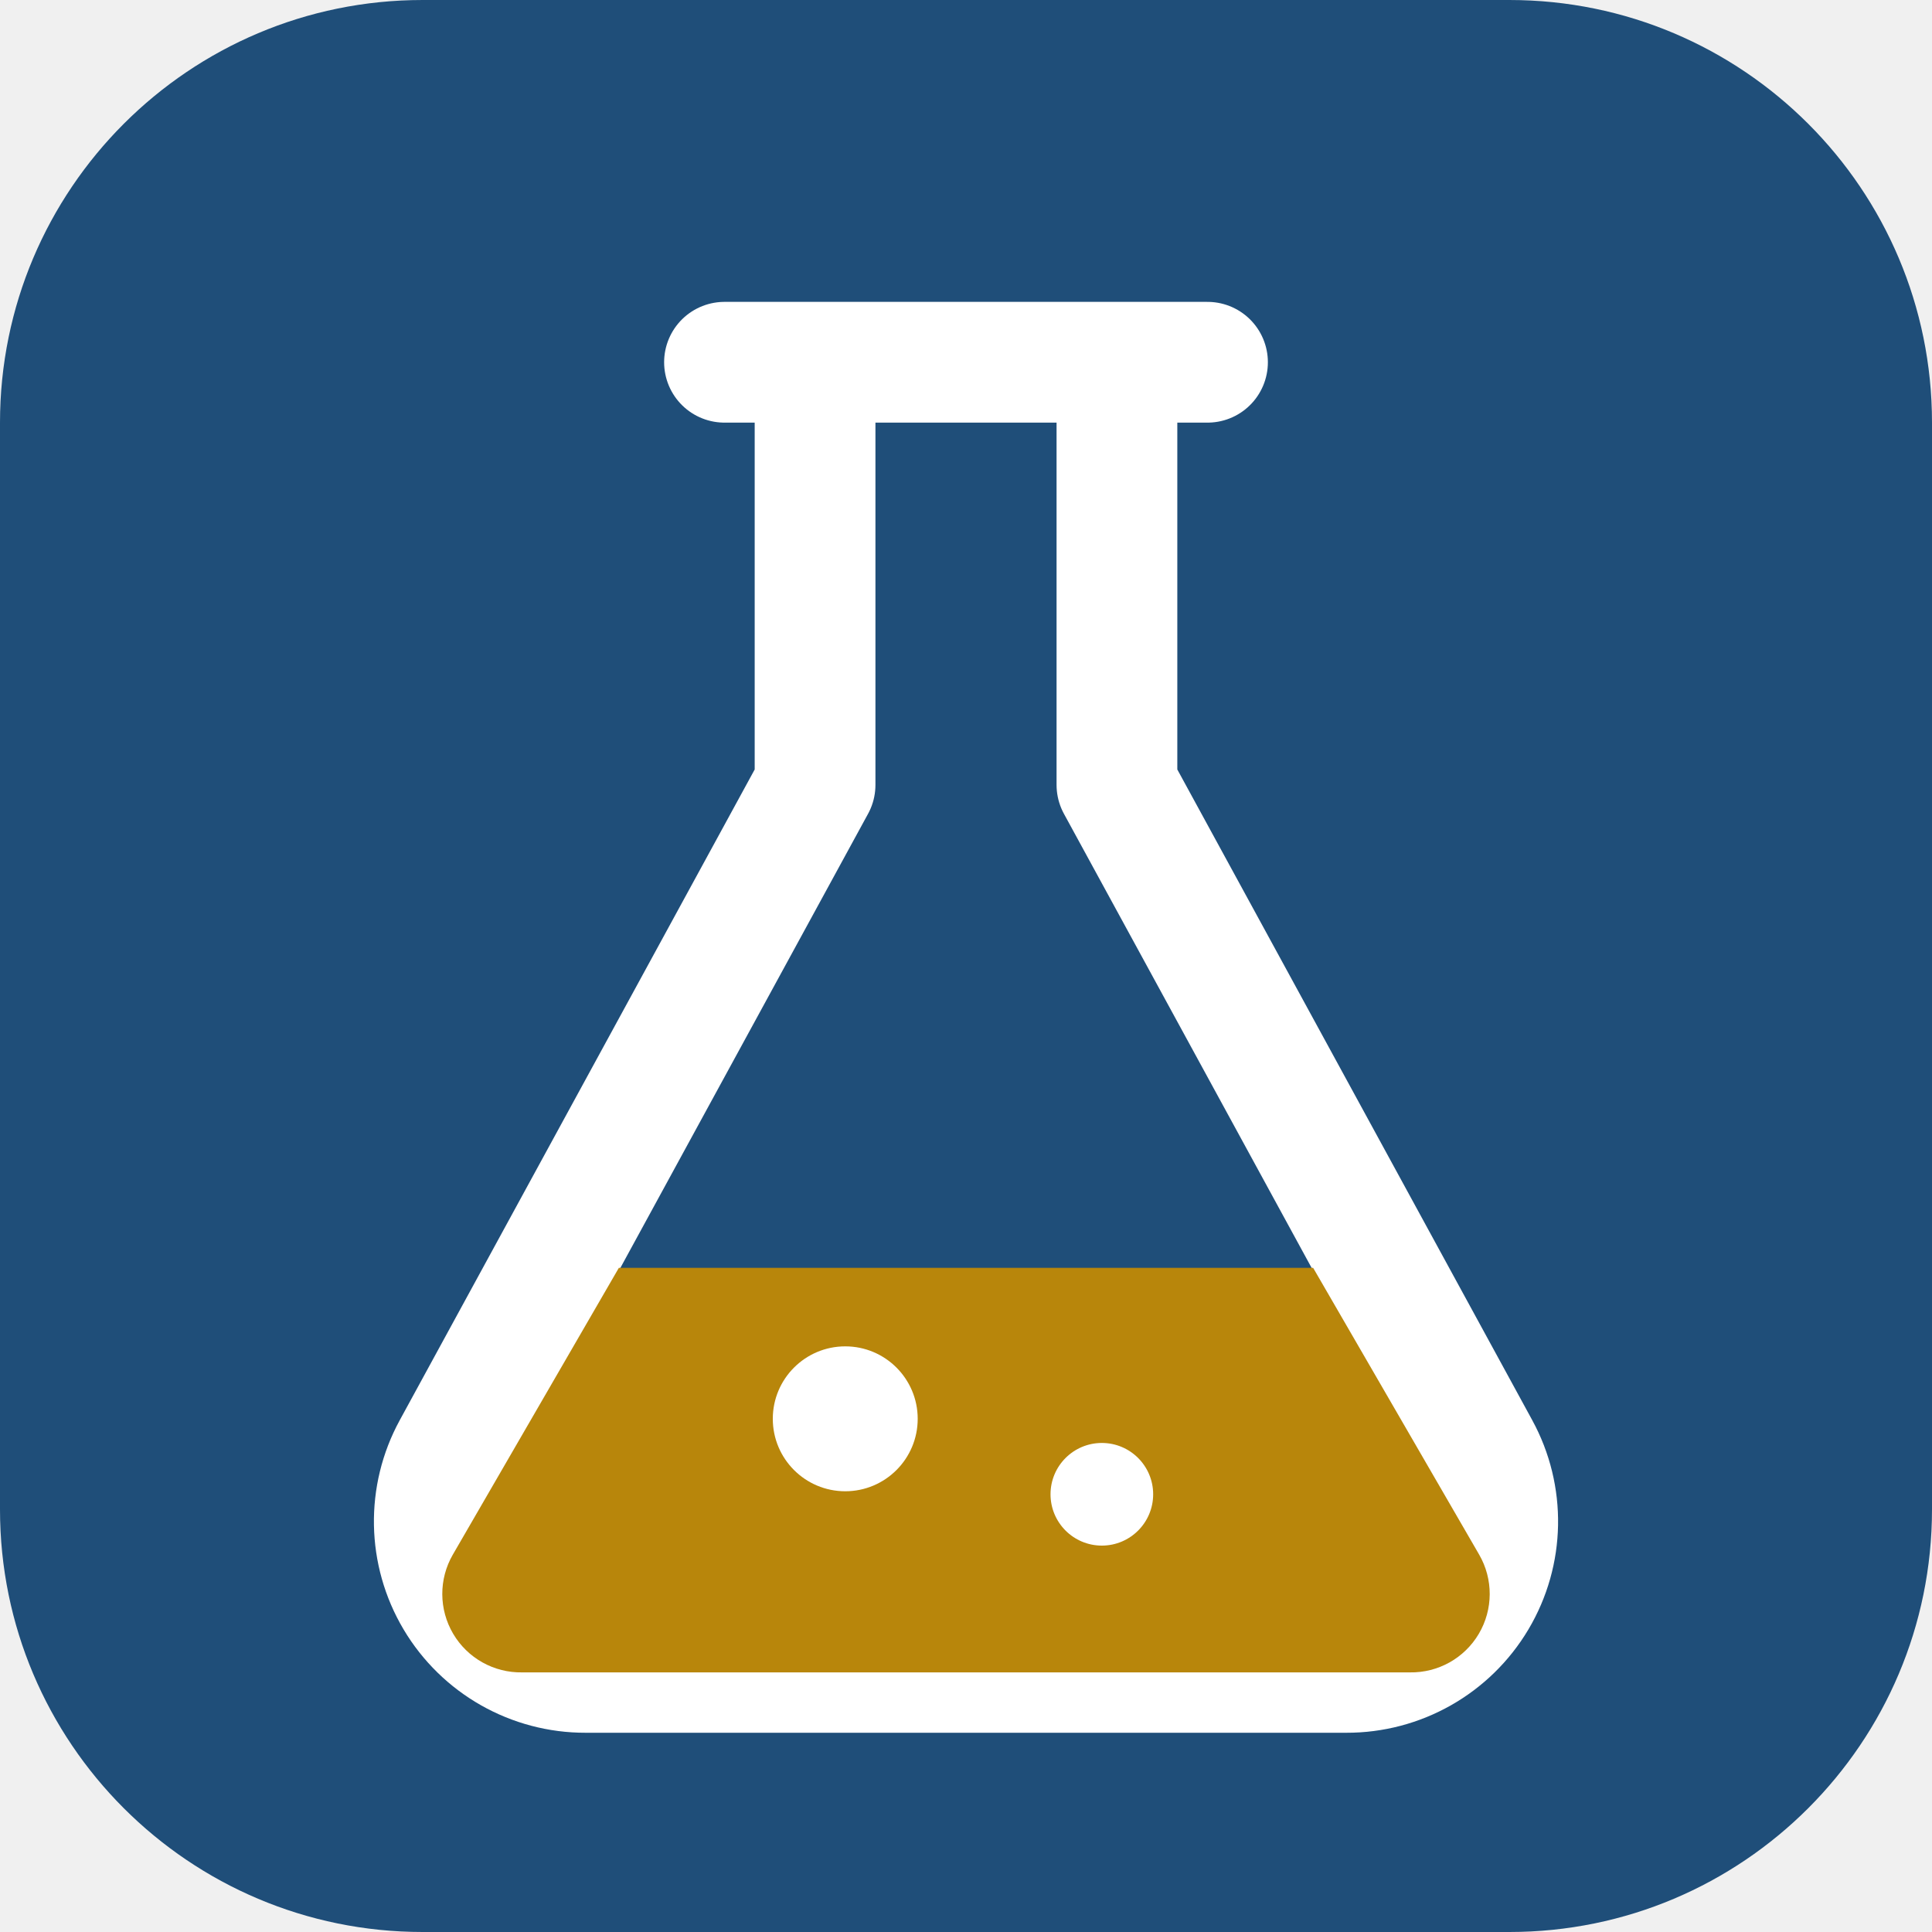
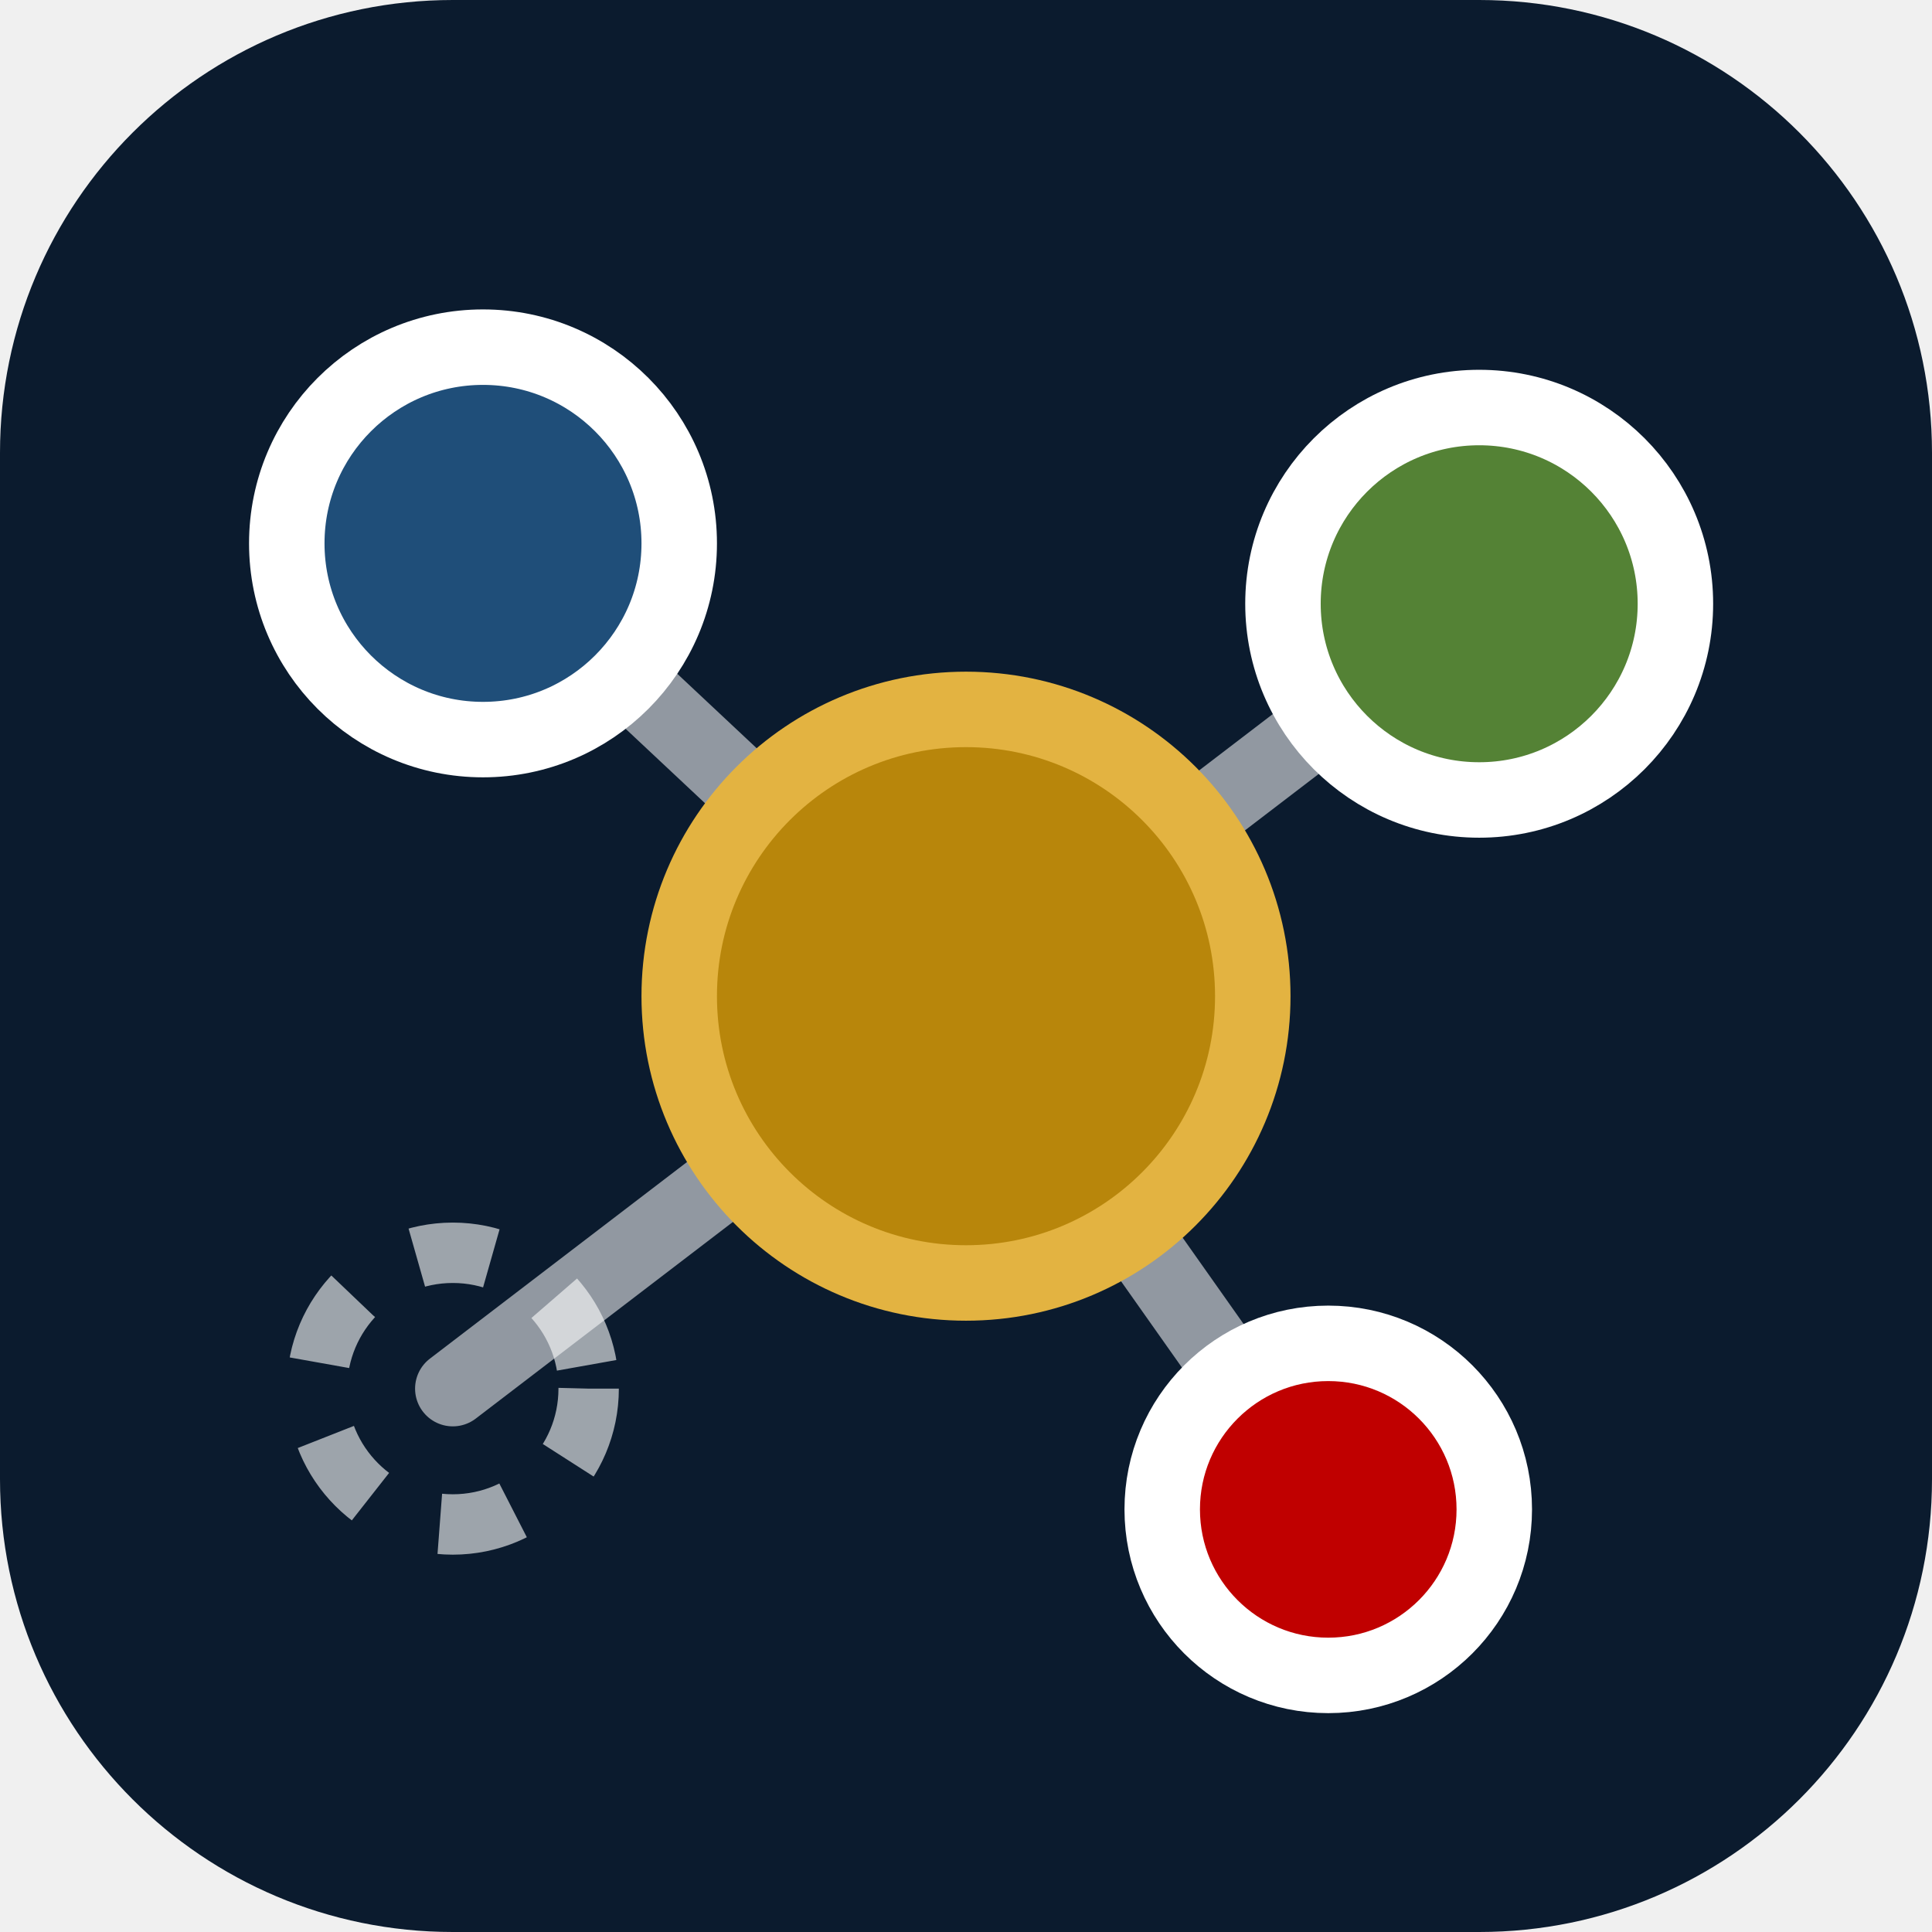
<svg xmlns="http://www.w3.org/2000/svg" viewBox="0 0 64 64" role="img" aria-label="InfoLabs">
-   <rect width="64" height="64" rx="14" fill="#1F4E79" />
-   <path d="M24 12h16M27 12v14L15 48a5 5 0 0 0 4.4 7.4h25.2A5 5 0 0 0 49 48L37 26V12" fill="none" stroke="#FFFFFF" stroke-width="4" stroke-linecap="round" stroke-linejoin="round" />
-   <path d="M20.5 42h23L49 51.5a2.6 2.6 0 0 1-2.3 3.9H17.3a2.6 2.6 0 0 1-2.3-3.9z" fill="#B8860B" />
-   <circle cx="28" cy="47" r="2.4" fill="#FFFFFF" />
-   <circle cx="36.5" cy="49.5" r="1.7" fill="#FFFFFF" />
+   <rect width="64" height="64" rx="15" fill="#0B1B2E" />
+   <g stroke="#FFFFFF" stroke-opacity="0.55" stroke-width="2.5" stroke-linecap="round">
+     <line x1="32" y1="33" x2="16" y2="18" />
+     <line x1="32" y1="33" x2="49" y2="20" />
+     <line x1="32" y1="33" x2="44" y2="50" />
+     <line x1="32" y1="33" x2="15" y2="46" />
+   </g>
+   <circle cx="16" cy="18" r="6.5" fill="#1F4E79" stroke="#FFFFFF" stroke-width="2.5" />
+   <circle cx="49" cy="20" r="6.5" fill="#548235" stroke="#FFFFFF" stroke-width="2.5" />
+   <circle cx="44" cy="50" r="5.5" fill="#C00000" stroke="#FFFFFF" stroke-width="2.5" />
+   <circle cx="15" cy="46" r="4.5" fill="none" stroke="#FFFFFF" stroke-opacity="0.6" stroke-width="2" stroke-dasharray="2.5 2.5" />
+   <circle cx="32" cy="33" r="9.5" fill="#B8860B" stroke="#E3B341" stroke-width="2.5" />
</svg>
